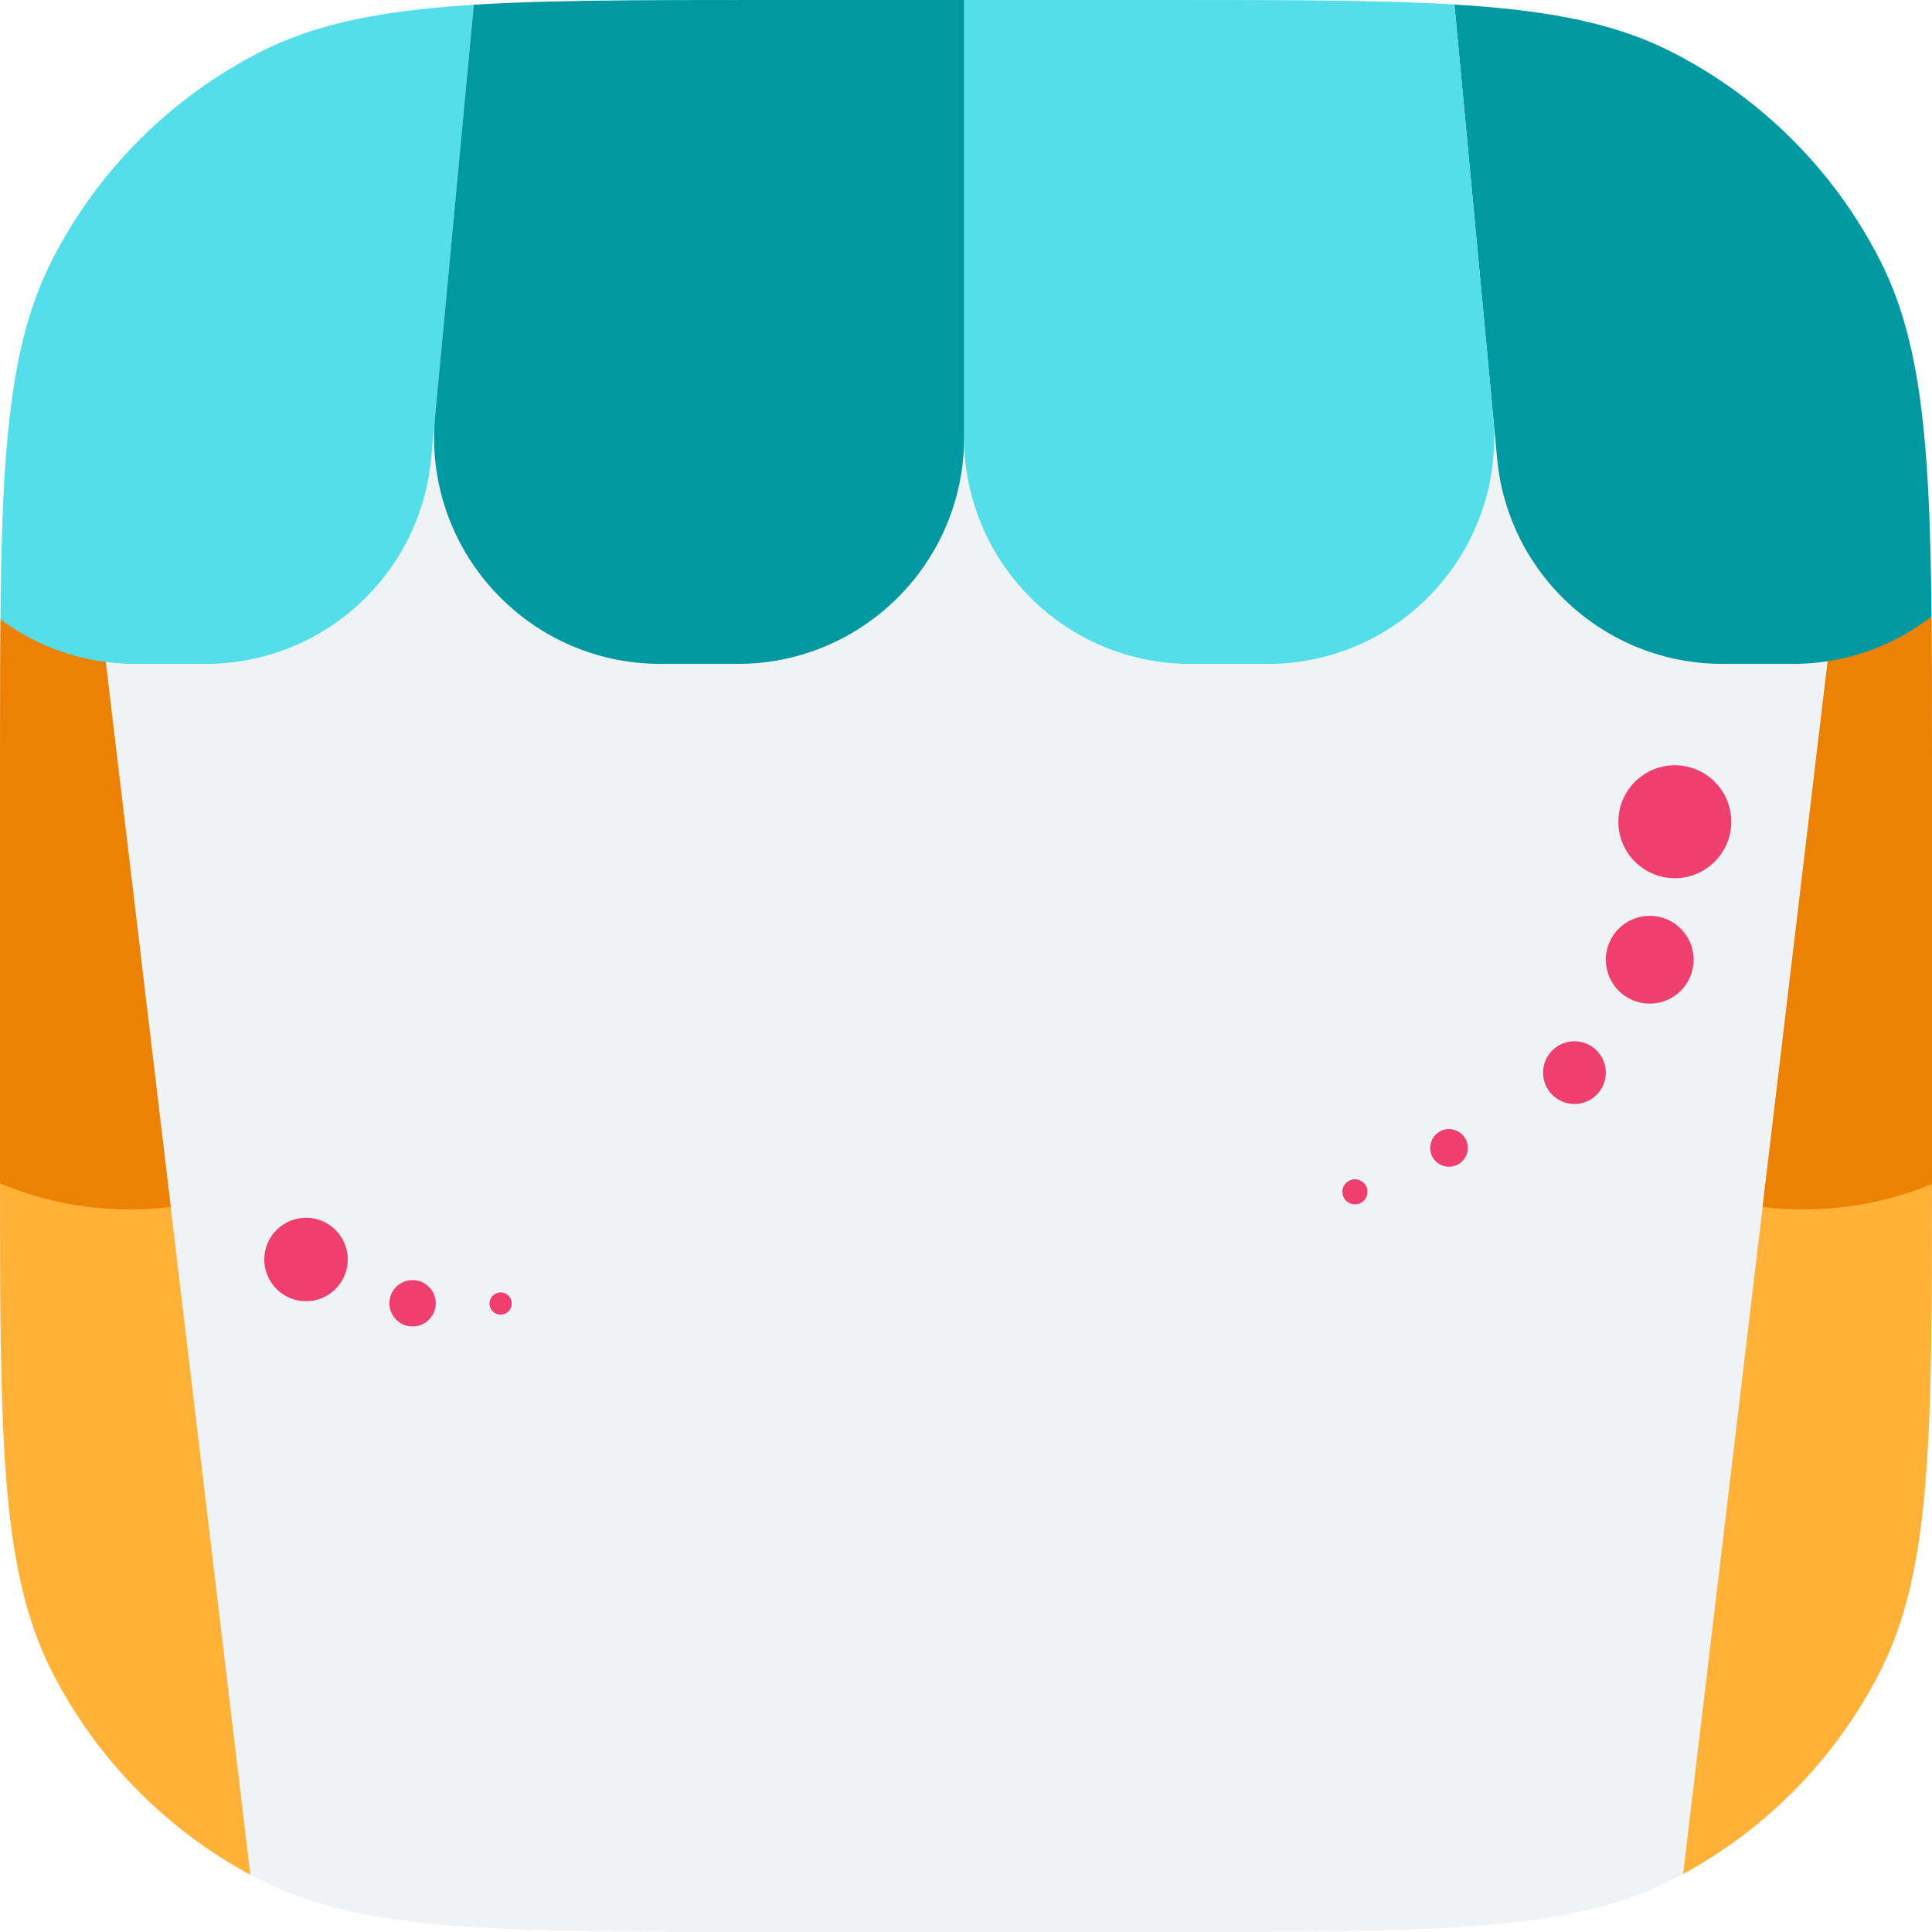
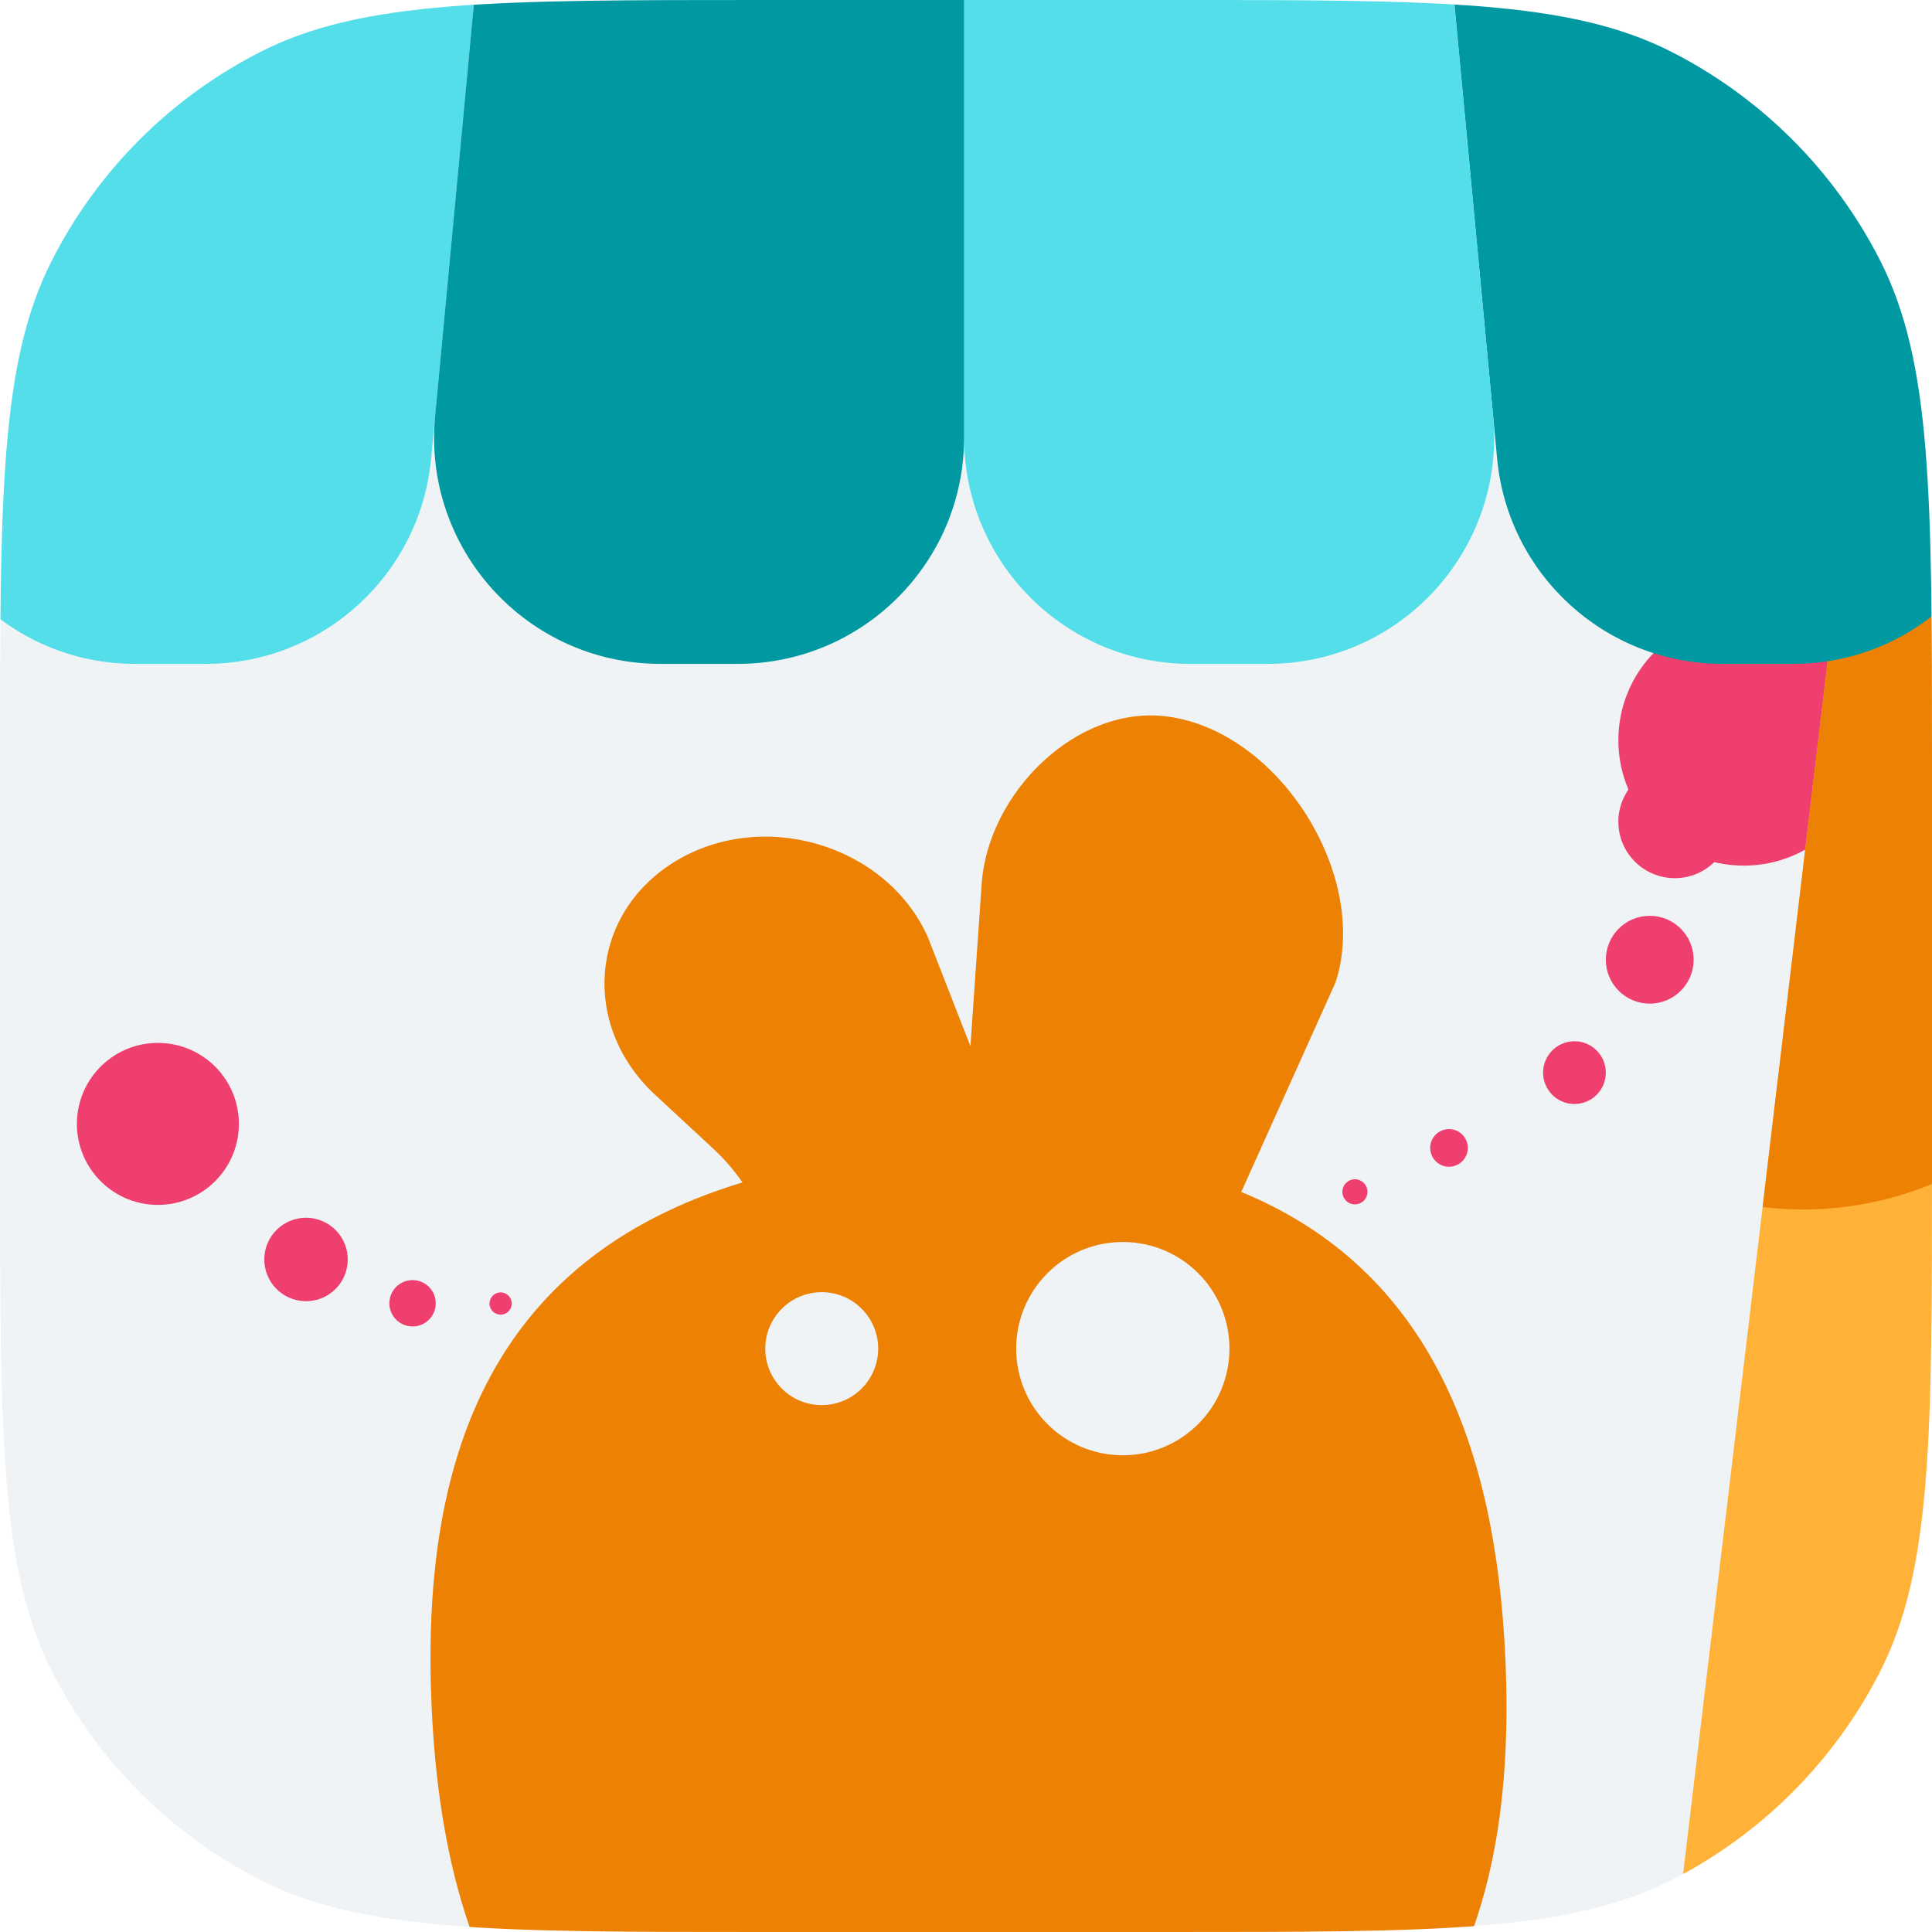
<svg xmlns="http://www.w3.org/2000/svg" width="192" height="192" viewBox="0 0 465 465" fill="none">
  <mask id="mask0_2408_79843" style="mask-type:alpha" maskUnits="userSpaceOnUse" x="0" y="0" width="465" height="465">
    <path d="M0 183.584C0 119.324 0 87.194 12.506 62.649C23.506 41.059 41.059 23.506 62.649 12.506C87.194 0 119.324 0 183.584 0H281.416C345.676 0 377.806 0 402.351 12.506C423.94 23.506 441.493 41.059 452.494 62.649C465 87.194 465 119.324 465 183.584V281.416C465 345.676 465 377.806 452.494 402.351C441.493 423.94 423.94 441.493 402.351 452.494C377.806 465 345.676 465 281.416 465H183.584C119.324 465 87.194 465 62.649 452.494C41.059 441.493 23.506 423.94 12.506 402.351C0 377.806 0 345.676 0 281.416V183.584Z" fill="#C4C4C4" />
  </mask>
  <g mask="url(#mask0_2408_79843)">
    <path d="M0 183.584C0 119.324 0 87.194 12.506 62.649C23.506 41.059 41.059 23.506 62.649 12.506C87.194 0 119.324 0 183.584 0H281.416C345.676 0 377.806 0 402.351 12.506C423.94 23.506 441.493 41.059 452.494 62.649C465 87.194 465 119.324 465 183.584V281.416C465 345.676 465 377.806 452.494 402.351C441.493 423.94 423.94 441.493 402.351 452.494C377.806 465 345.676 465 281.416 465H183.584C119.324 465 87.194 465 62.649 452.494C41.059 441.493 23.506 423.94 12.506 402.351C0 377.806 0 345.676 0 281.416V183.584Z" fill="#EFF3F5" />
-       fill="#FFB237" /&gt;
-     <path d="M183.764 403.319C183.764 422.812 168.312 429.203 149.252 429.203C130.192 429.203 114.74 422.812 114.74 403.319C114.74 383.825 130.192 377.435 149.252 377.435C168.312 377.435 183.764 383.825 183.764 403.319Z" fill="#EFF3F5" />
-     <path d="M354.966 406.338C354.966 425.832 339.718 432.222 320.908 432.222C302.099 432.222 286.851 425.832 286.851 406.338C286.851 386.845 302.099 380.454 320.908 380.454C339.718 380.454 354.966 386.845 354.966 406.338Z" fill="#EFF3F5" />
-     <path d="M-61.171 123.215L19.992 113.539L61.17 458.934L-19.994 468.611L-61.171 123.215Z" fill="#FFB237" />
-     <path d="M-61.171 123.215L19.992 113.539L41.091 290.516C-3.734 295.86 -44.404 263.854 -49.748 219.029L-61.171 123.215Z" fill="#ED8103" />
+     <ellipse cx="38.003" cy="270.503" rx="19.495" ry="19.495" transform="rotate(-88.8388 38.003 270.503)" fill="#EF3F6F" />
+     <circle cx="419.708" cy="178.149" r="30.195" fill="#EF3F6F" />
+     <path fill-rule="evenodd" clip-rule="evenodd" d="M321.425 236.493C329.833 211.029 308.01 175.929 280.872 172.442C259.141 169.651 237.792 190.796 236.271 212.751L233.567 251.798L223.262 225.41C213.147 203.085 183.171 194.36 162.07 207.598C141.972 220.206 139.787 246.687 157.474 263.311L171.857 276.648C174.442 279.078 176.733 281.742 178.693 284.589C116.788 303.336 101.248 353.034 103.89 410.878C107.119 481.601 136.305 537.72 238.947 533.033C341.588 528.346 365.538 469.801 362.309 399.077C360.009 348.708 344.542 305.745 298.75 286.882L321.425 236.493Z" fill="#ED8103" />
    <path d="M526.492 123.215L445.329 113.539L404.151 458.934L485.315 468.611L526.492 123.215Z" fill="#FFB237" />
    <path d="M526.492 123.215L445.329 113.539L424.23 290.516C469.055 295.86 509.726 263.854 515.07 219.029L526.492 123.215Z" fill="#ED8103" />
    <path d="M449.898 -53.222C444.283 -76.892 423.144 -93.604 398.818 -93.604C367.883 -93.604 343.655 -66.991 346.551 -36.192L360.335 110.394C362.968 138.389 386.469 159.785 414.588 159.785H431.492C466.671 159.785 492.632 126.946 484.513 92.716L449.898 -53.222Z" fill="#0098A1" />
    <path d="M14.196 -53.222C19.81 -76.892 40.95 -93.604 65.276 -93.604C96.211 -93.604 120.439 -66.991 117.543 -36.192L103.758 110.394C101.126 138.389 77.624 159.785 49.506 159.785H32.602C-2.578 159.785 -28.538 126.946 -20.419 92.716L14.196 -53.222Z" fill="#53DEE9" />
    <path d="M345.796 -44.214C343.163 -72.209 319.662 -93.604 291.543 -93.604H286.538C256.443 -93.604 232.046 -69.207 232.046 -39.112V105.292C232.046 135.388 256.443 159.785 286.538 159.785H305.122C337.232 159.785 362.381 132.16 359.375 100.191L345.796 -44.214Z" fill="#53DEE9" />
    <path d="M118.298 -44.214C120.93 -72.209 144.432 -93.604 172.55 -93.604H177.555C207.65 -93.604 232.047 -69.207 232.047 -39.112V105.292C232.047 135.388 207.65 159.785 177.555 159.785H158.971C126.861 159.785 101.712 132.16 104.718 100.191L118.298 -44.214Z" fill="#0098A1" />
    <circle cx="270.243" cy="324.594" r="25.666" fill="#EFF3F5" />
    <ellipse cx="197.776" cy="324.594" rx="13.588" ry="13.588" fill="#EFF3F5" />
    <circle cx="378.945" cy="258.165" r="7.549" fill="#EF3F6F" />
    <ellipse cx="348.75" cy="276.282" rx="4.529" ry="4.529" fill="#EF3F6F" />
    <circle cx="326.104" cy="286.851" r="3.019" fill="#EF3F6F" />
    <circle cx="99.296" cy="313.68" r="5.58" transform="rotate(-88.8388 99.2963 313.68)" fill="#EF3F6F" />
    <ellipse cx="120.493" cy="313.74" rx="2.679" ry="2.679" transform="rotate(-88.8388 120.493 313.74)" fill="#EF3F6F" />
    <ellipse cx="403.101" cy="197.776" rx="13.588" ry="13.588" fill="#EF3F6F" />
    <ellipse cx="397.062" cy="230.99" rx="10.568" ry="10.568" fill="#EF3F6F" />
    <circle cx="73.656" cy="303.136" r="10.045" transform="rotate(-88.8388 73.6555 303.136)" fill="#EF3F6F" />
  </g>
</svg>
